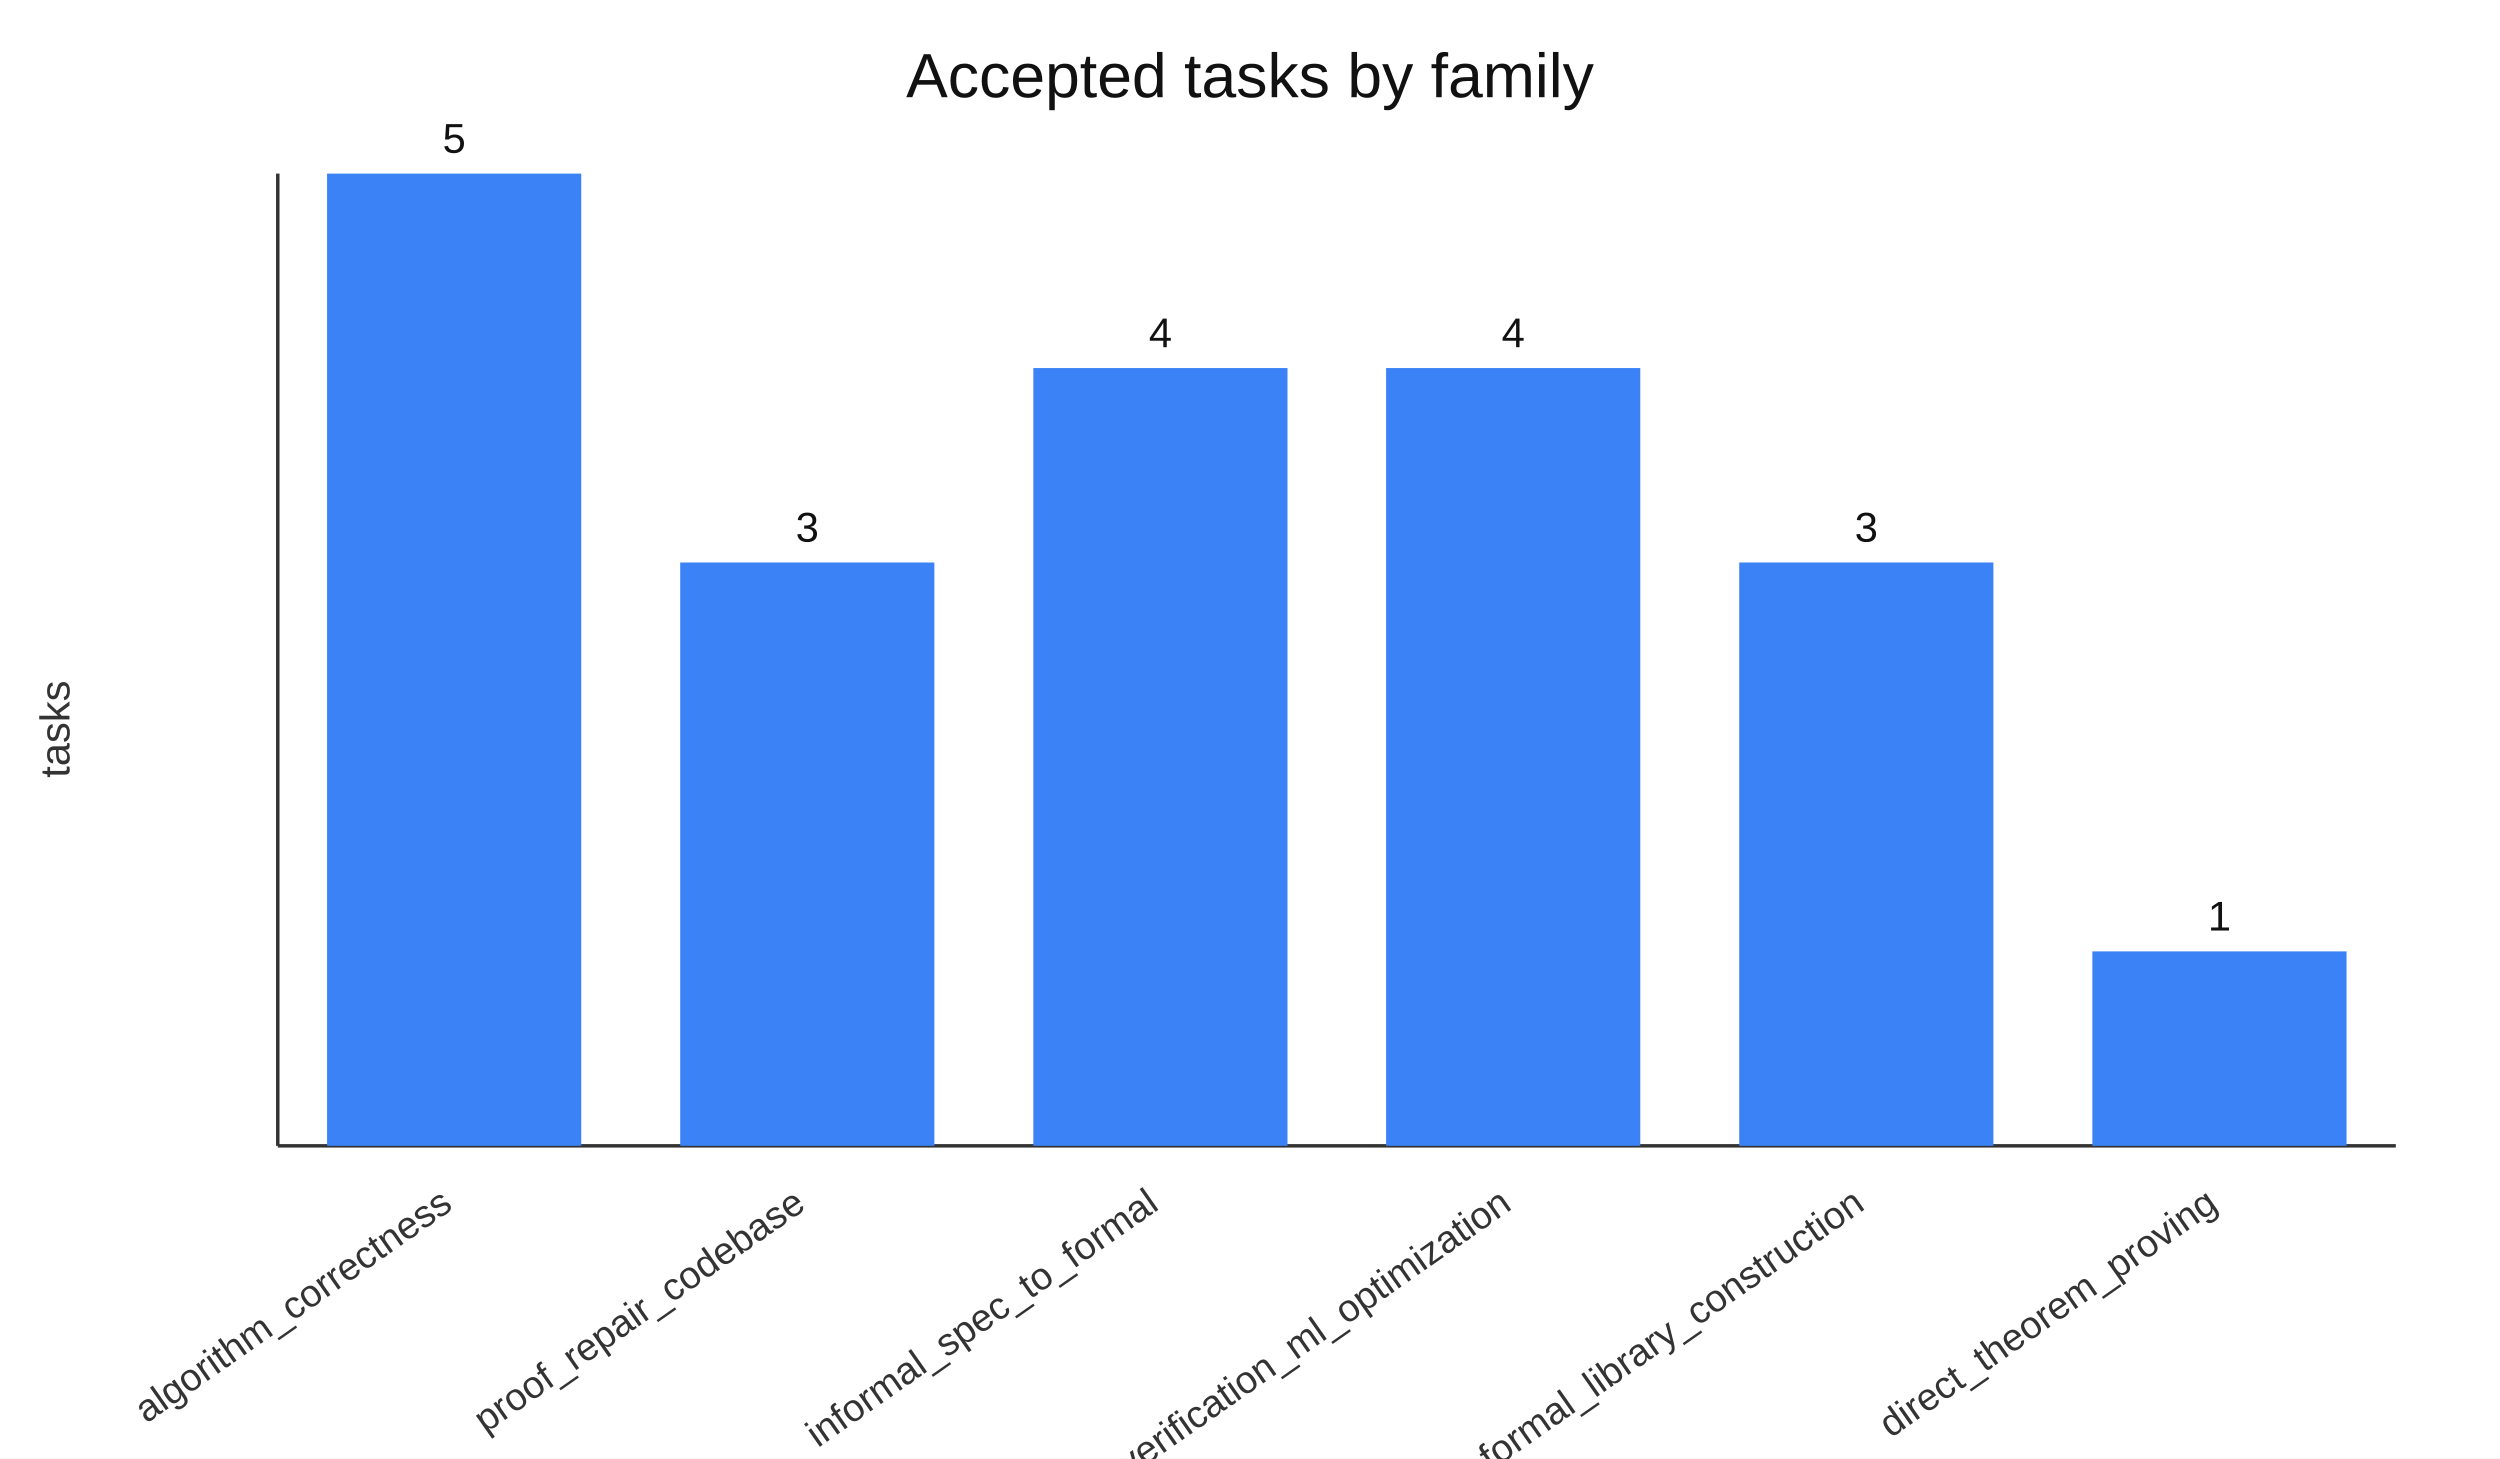
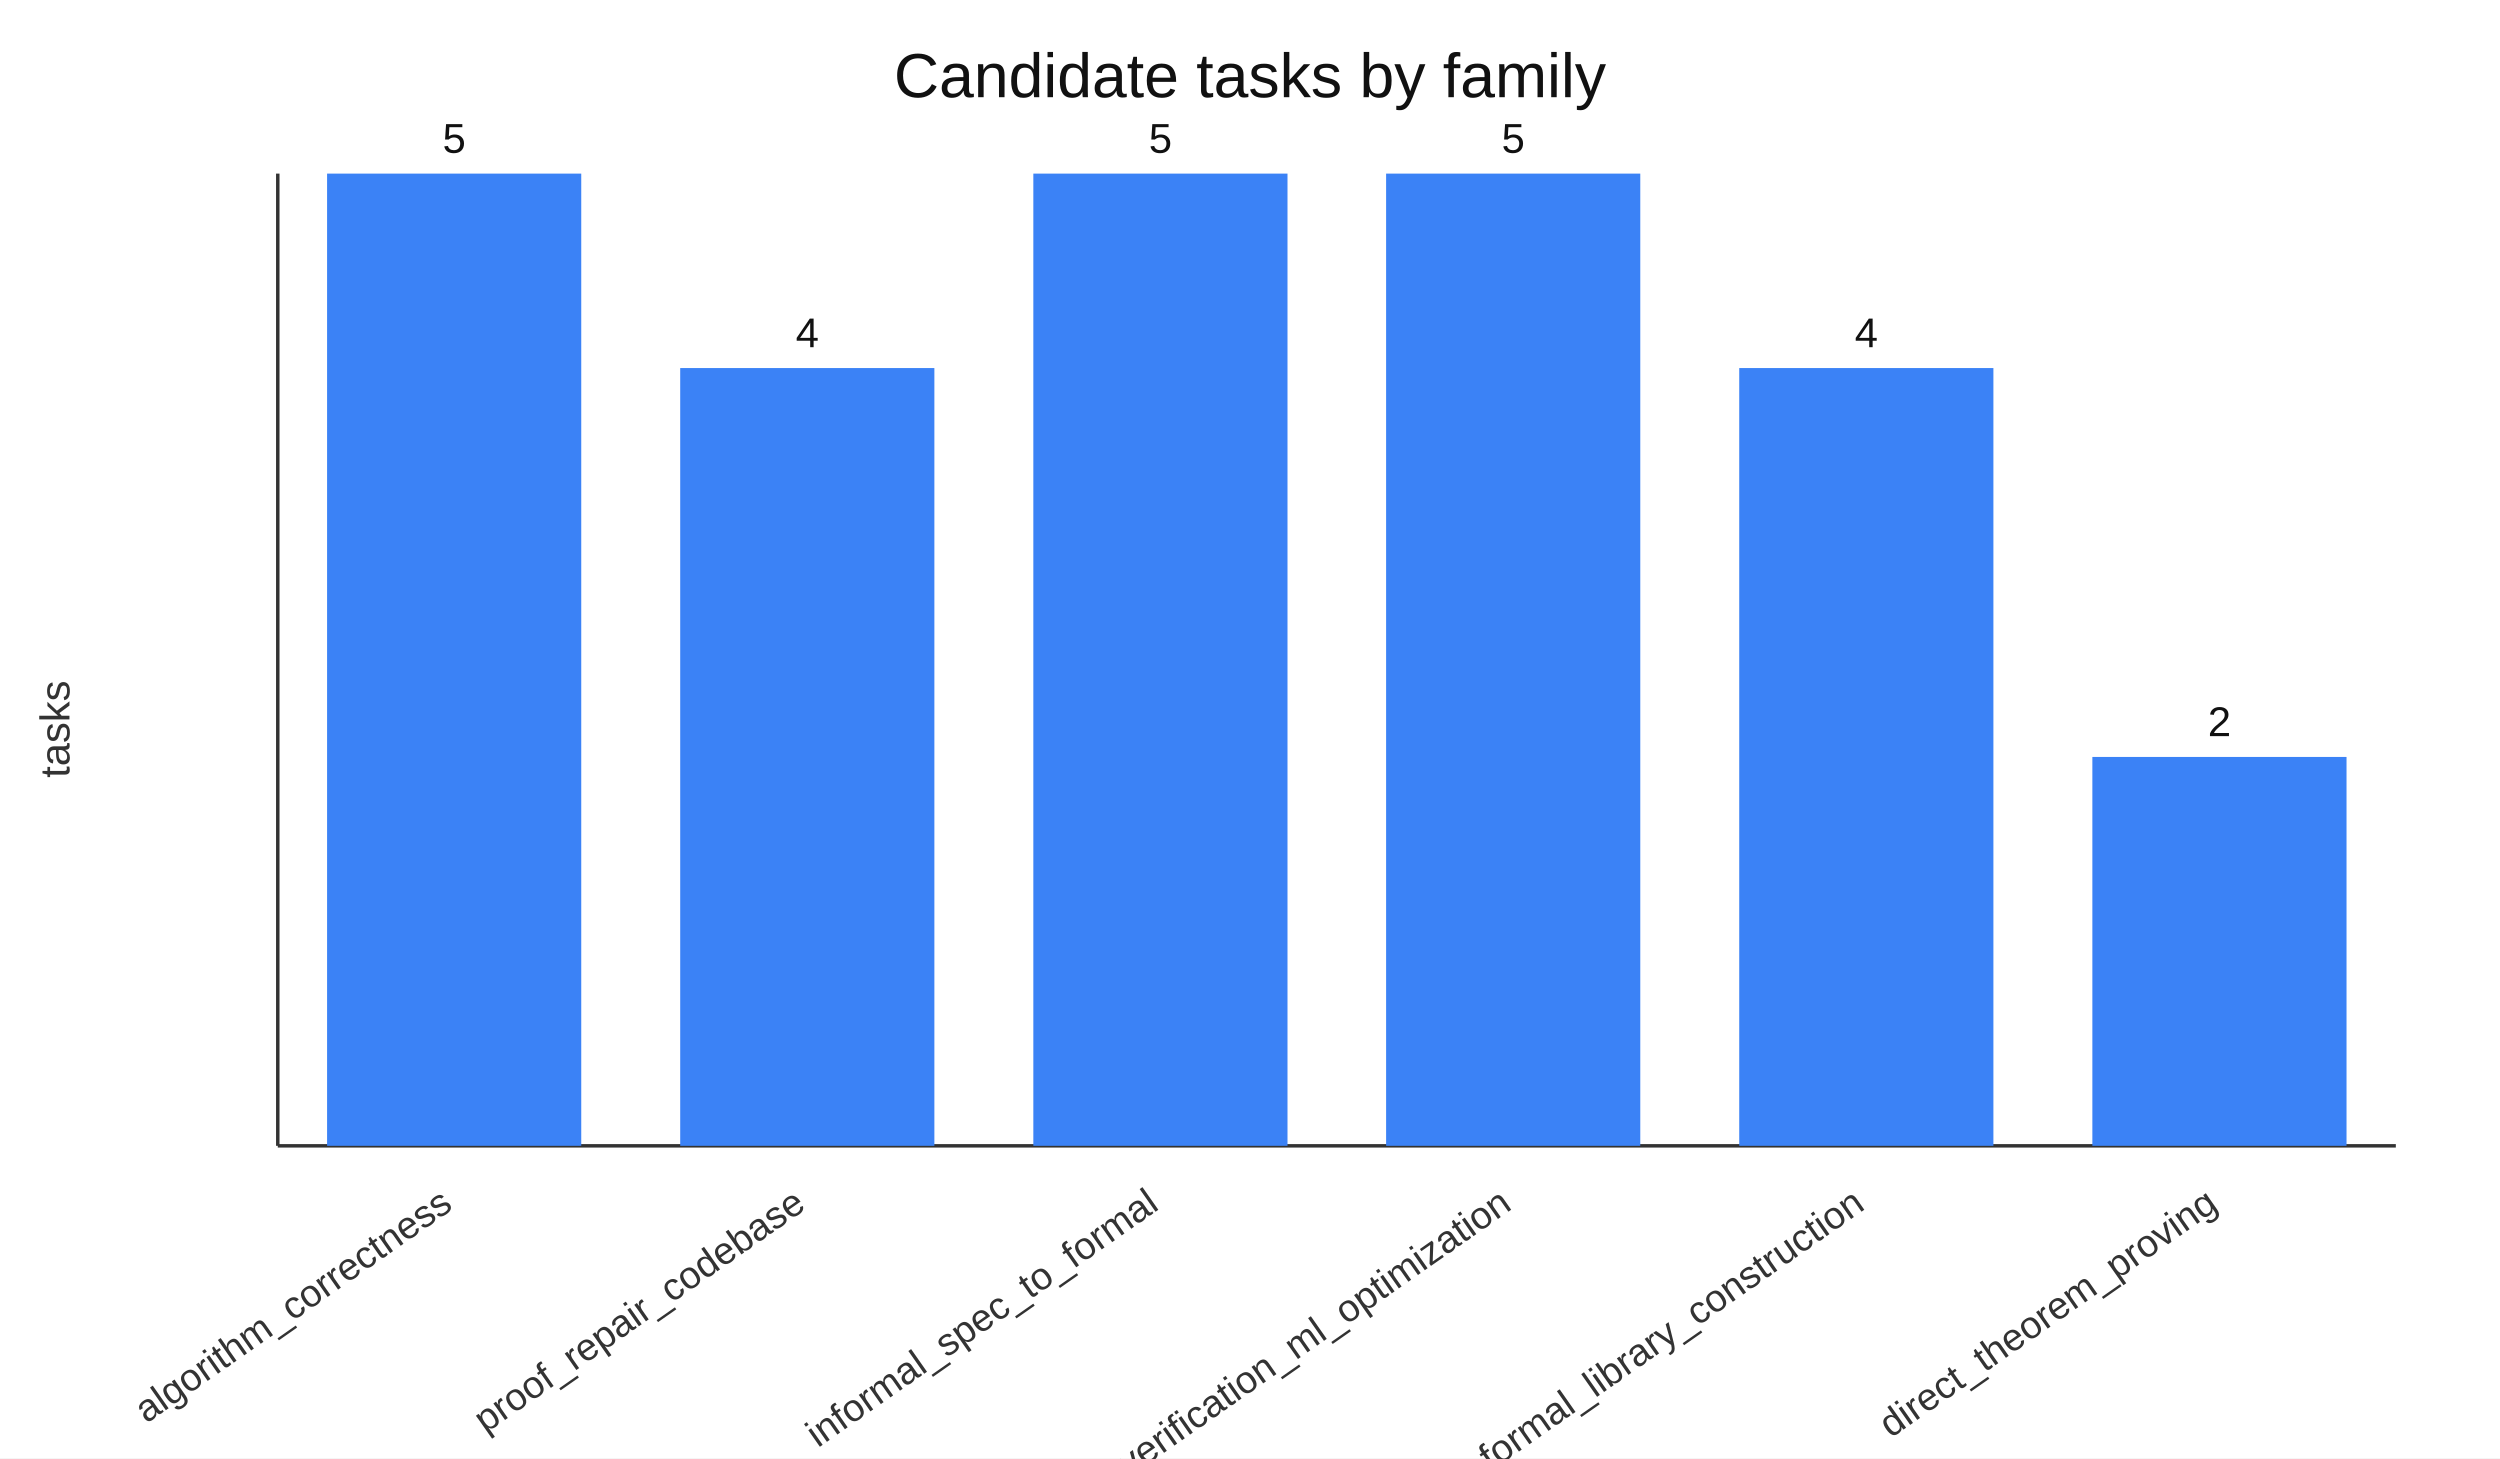
<svg xmlns="http://www.w3.org/2000/svg" width="720" height="420" viewBox="0 0 720 420">
  <rect width="100%" height="100%" fill="#ffffff" />
-   <text x="360.0" y="28" text-anchor="middle" font-family="Arial" font-size="18" fill="#111">Accepted tasks by family</text>
+   <text x="360.0" y="28" text-anchor="middle" font-family="Arial" font-size="18" fill="#111">Candidate tasks by family</text>
  <line x1="80" y1="330" x2="690" y2="330" stroke="#333" />
  <line x1="80" y1="50" x2="80" y2="330" stroke="#333" />
  <text x="20" y="210.0" transform="rotate(-90 20 210.0)" text-anchor="middle" font-family="Arial" font-size="12" fill="#333">tasks</text>
  <rect x="94.2" y="50.0" width="73.2" height="280.0" fill="#3b82f6" />
  <text x="130.8" y="44.0" text-anchor="middle" font-family="Arial" font-size="12" fill="#111">5</text>
  <text x="130.8" y="348" text-anchor="end" transform="rotate(-35 130.8 348)" font-family="Arial" font-size="11" fill="#333">algorithm_correctness</text>
-   <rect x="195.9" y="162.0" width="73.2" height="168.0" fill="#3b82f6" />
-   <text x="232.5" y="156.0" text-anchor="middle" font-family="Arial" font-size="12" fill="#111">3</text>
+   <rect x="195.9" y="106.0" width="73.2" height="224.0" fill="#3b82f6" />
+   <text x="232.5" y="100.0" text-anchor="middle" font-family="Arial" font-size="12" fill="#111">4</text>
  <text x="232.5" y="348" text-anchor="end" transform="rotate(-35 232.5 348)" font-family="Arial" font-size="11" fill="#333">proof_repair_codebase</text>
-   <rect x="297.6" y="106.0" width="73.2" height="224.0" fill="#3b82f6" />
-   <text x="334.2" y="100.0" text-anchor="middle" font-family="Arial" font-size="12" fill="#111">4</text>
+   <rect x="297.6" y="50.0" width="73.2" height="280.0" fill="#3b82f6" />
+   <text x="334.2" y="44.0" text-anchor="middle" font-family="Arial" font-size="12" fill="#111">5</text>
  <text x="334.2" y="348" text-anchor="end" transform="rotate(-35 334.2 348)" font-family="Arial" font-size="11" fill="#333">informal_spec_to_formal</text>
-   <rect x="399.2" y="106.0" width="73.2" height="224.0" fill="#3b82f6" />
-   <text x="435.8" y="100.0" text-anchor="middle" font-family="Arial" font-size="12" fill="#111">4</text>
+   <rect x="399.2" y="50.0" width="73.2" height="280.0" fill="#3b82f6" />
+   <text x="435.8" y="44.0" text-anchor="middle" font-family="Arial" font-size="12" fill="#111">5</text>
  <text x="435.8" y="348" text-anchor="end" transform="rotate(-35 435.8 348)" font-family="Arial" font-size="11" fill="#333">invariant_verification_ml_optimization</text>
-   <rect x="500.9" y="162.0" width="73.2" height="168.0" fill="#3b82f6" />
-   <text x="537.5" y="156.0" text-anchor="middle" font-family="Arial" font-size="12" fill="#111">3</text>
+   <rect x="500.9" y="106.0" width="73.2" height="224.0" fill="#3b82f6" />
+   <text x="537.5" y="100.0" text-anchor="middle" font-family="Arial" font-size="12" fill="#111">4</text>
  <text x="537.5" y="348" text-anchor="end" transform="rotate(-35 537.5 348)" font-family="Arial" font-size="11" fill="#333">small_formal_library_construction</text>
-   <rect x="602.6" y="274.0" width="73.2" height="56.0" fill="#3b82f6" />
-   <text x="639.2" y="268.0" text-anchor="middle" font-family="Arial" font-size="12" fill="#111">1</text>
+   <rect x="602.6" y="218.0" width="73.2" height="112.0" fill="#3b82f6" />
+   <text x="639.2" y="212.0" text-anchor="middle" font-family="Arial" font-size="12" fill="#111">2</text>
  <text x="639.2" y="348" text-anchor="end" transform="rotate(-35 639.2 348)" font-family="Arial" font-size="11" fill="#333">direct_theorem_proving</text>
</svg>
